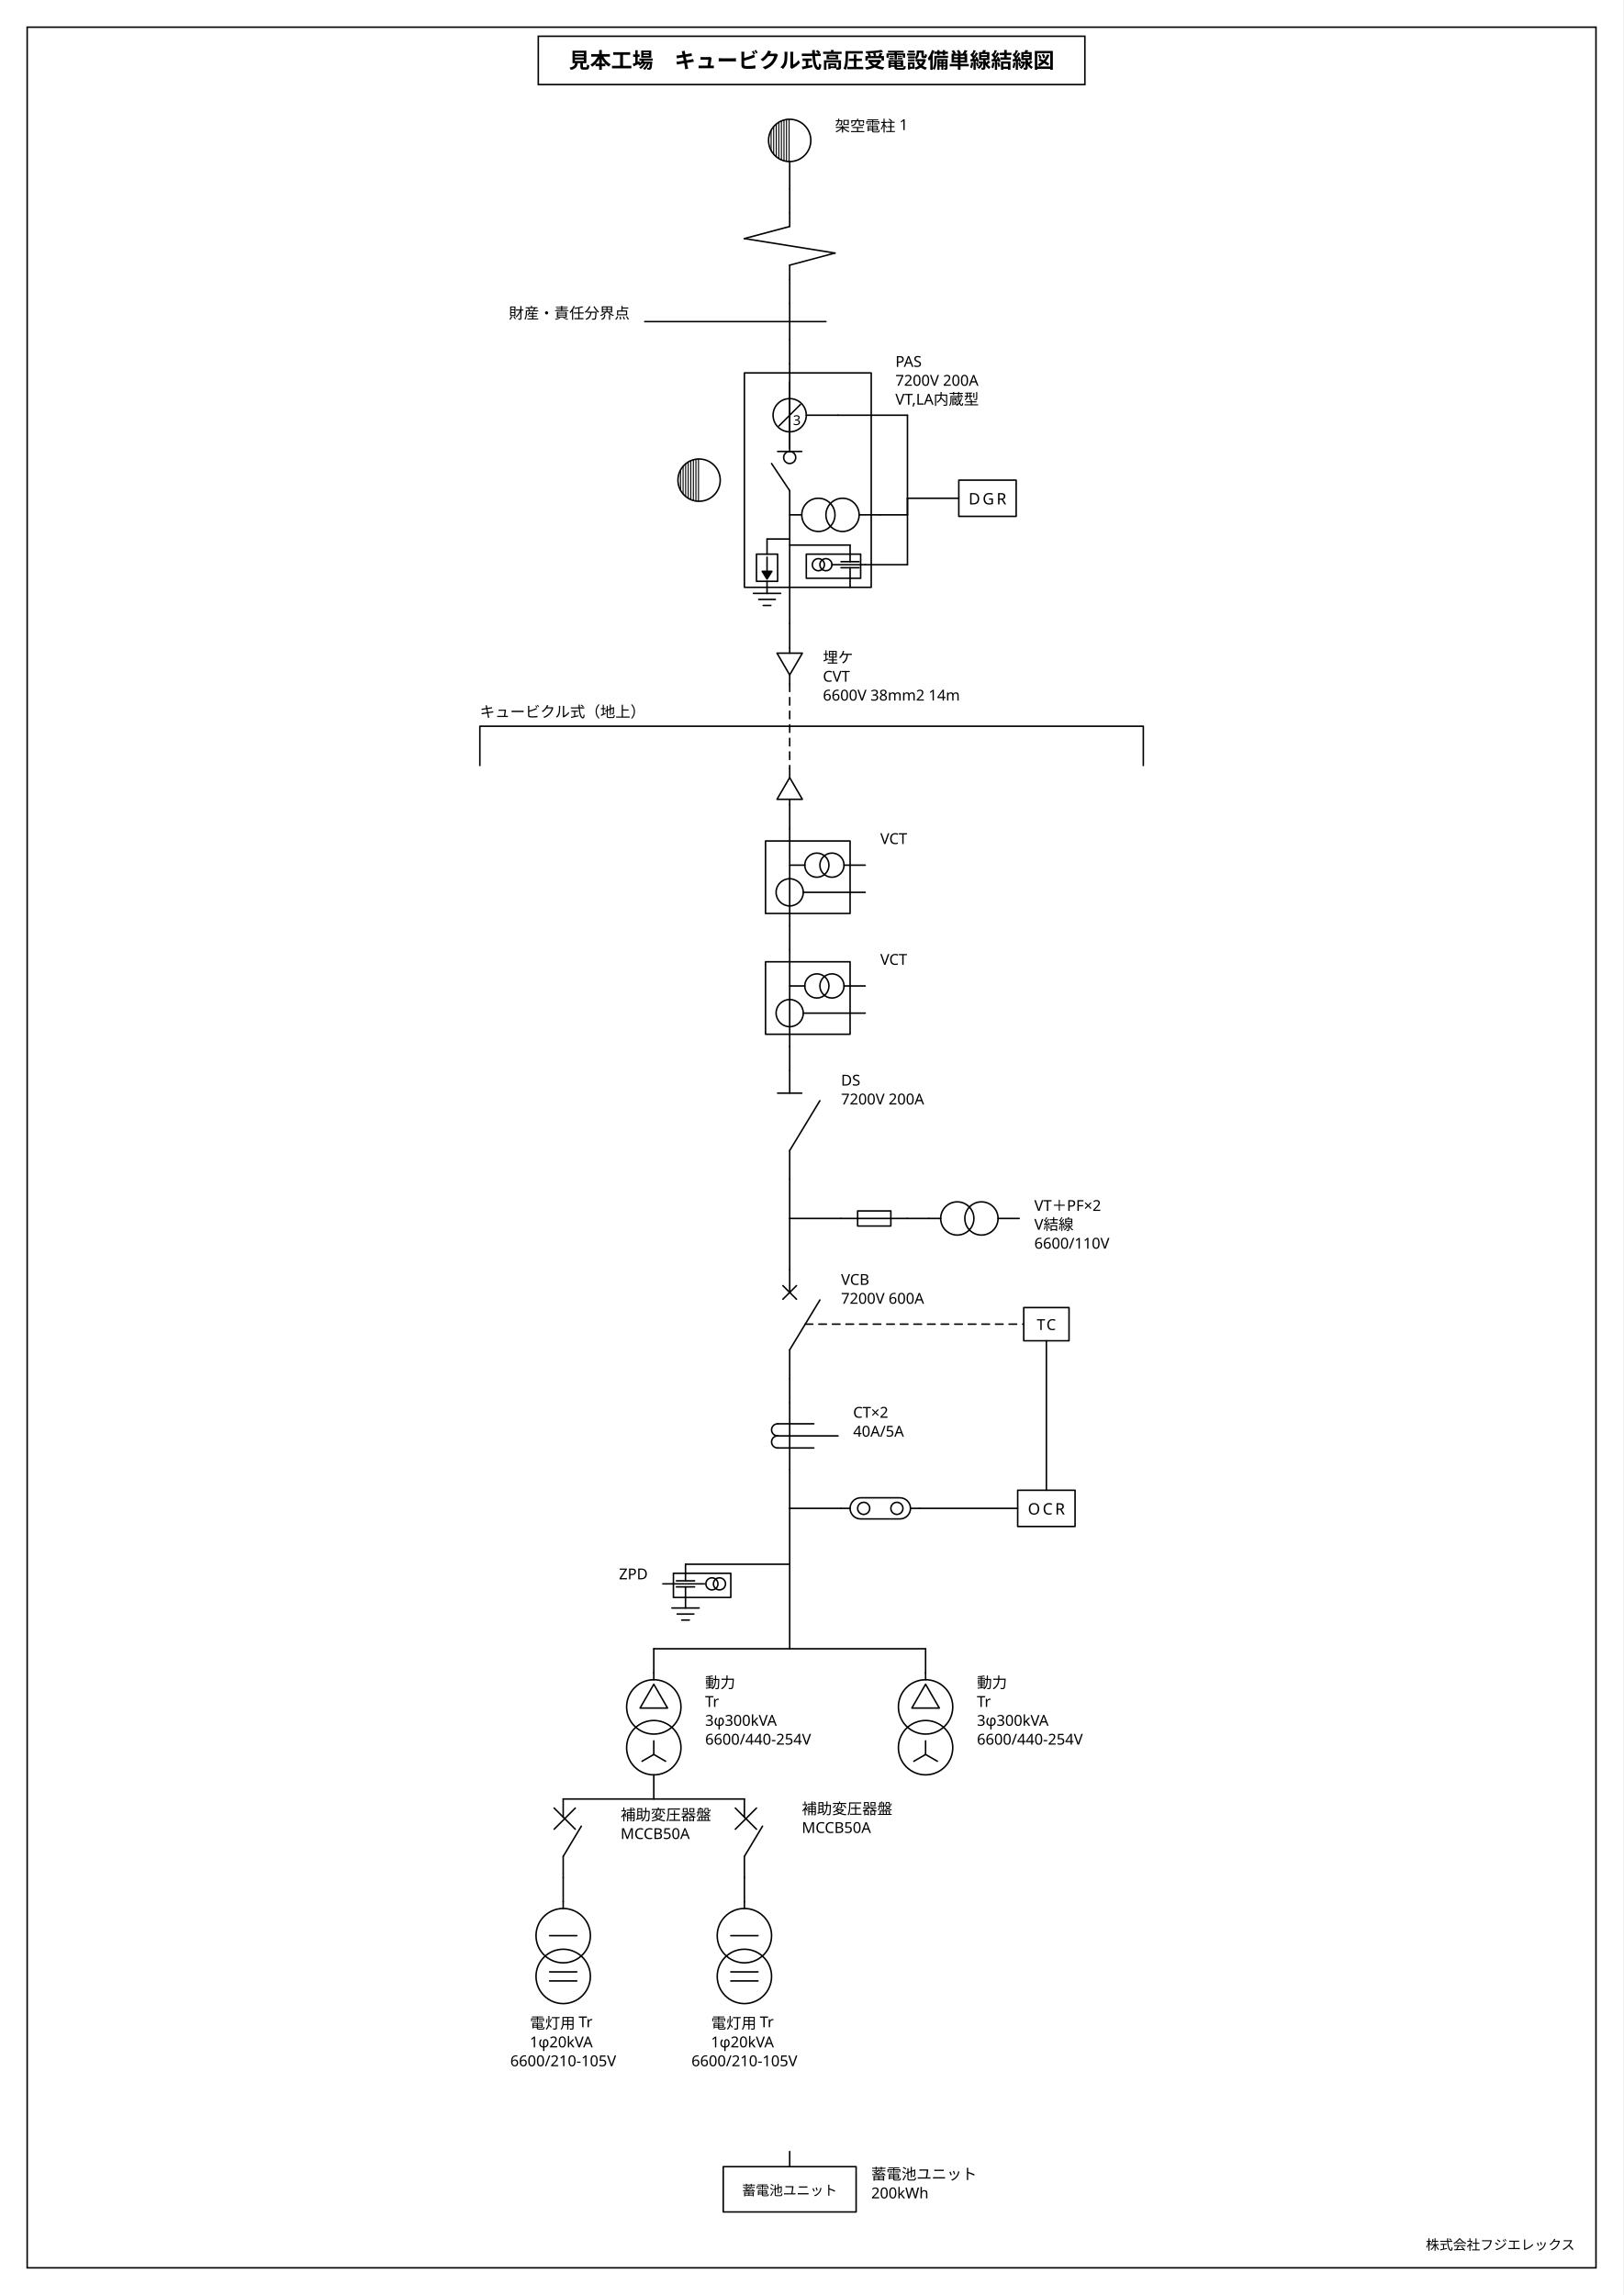
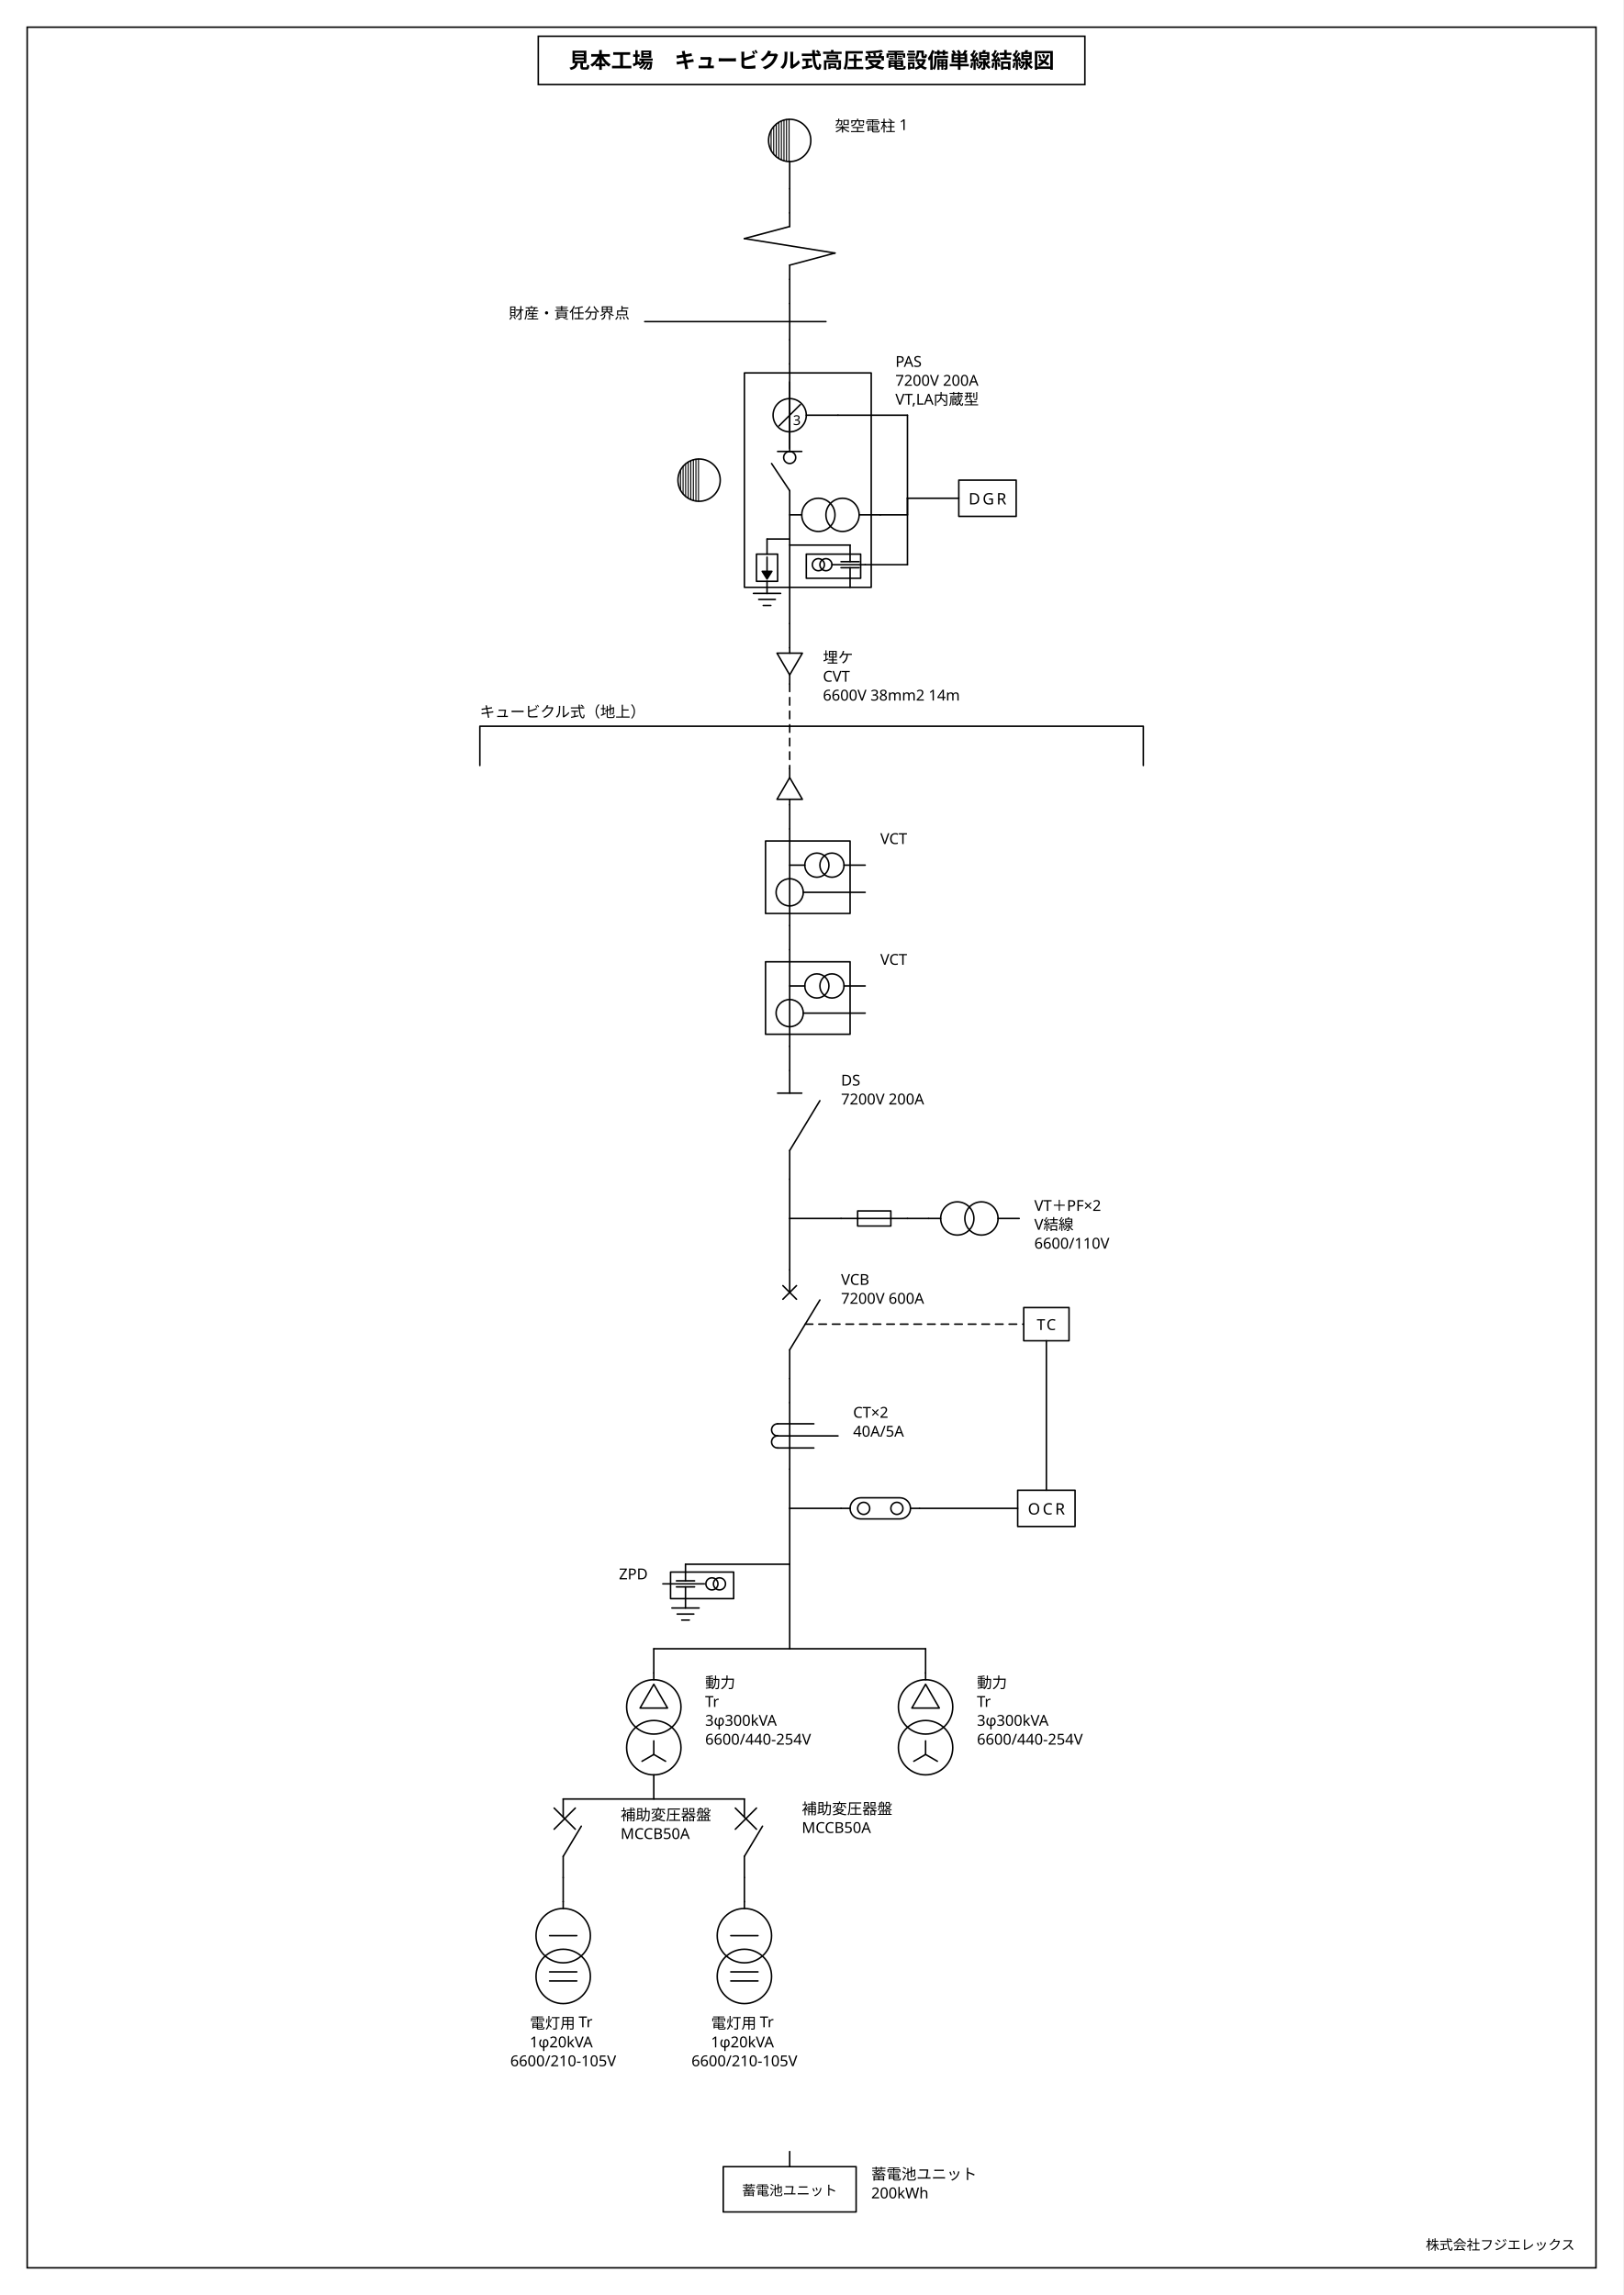
<svg xmlns="http://www.w3.org/2000/svg" viewBox="0 0 1075 1520" width="1075" height="1520">
  <rect x="0" y="0" width="1075" height="1520" fill="#fff" />
  <g stroke="#000" fill="none">
    <rect x="18" y="18" width="1039" height="1484" stroke-width="1" />
    <rect x="356.5" y="24" width="362" height="32" stroke-width="1" />
  </g>
  <text x="537.5" y="45" font-size="14" font-weight="700" text-anchor="middle" font-family="IPAGothic, 'IPAゴシック', 'Noto Sans JP', 'Hiragino Kaku Gothic ProN', 'Yu Gothic', sans-serif" fill="#000">見本工場　キュービクル式高圧受電設備単線結線図</text>
  <text x="1043" y="1490" font-size="9" text-anchor="end" font-family="IPAGothic, 'IPAゴシック', 'Noto Sans JP', 'Hiragino Kaku Gothic ProN', 'Yu Gothic', sans-serif" fill="#000">株式会社フジエレックス</text>
  <g transform="translate(523 77) scale(1)">
    <g stroke="#000" fill="none" stroke-linecap="round" stroke-linejoin="round" color="#000">
      <path d="M -205.2 404 L 234.2 404 M -205.2 404 L -205.2 430 M 234.2 404 L 234.2 430" fill="none" stroke-width="1" />
      <text x="-205.2" y="398" font-size="10" font-family="IPAGothic, 'IPAゴシック', 'Noto Sans JP', 'Hiragino Kaku Gothic ProN', 'Yu Gothic', sans-serif" fill="currentColor" stroke="none">キュービクル式（地上）</text>
      <line x1="0" y1="48" x2="0" y2="64" stroke-width="1" />
      <line x1="0" y1="108" x2="0" y2="124" stroke-width="1" />
      <line x1="0" y1="148" x2="0" y2="164" stroke-width="1" />
      <line x1="0" y1="280" x2="-15" y2="280" stroke-width="1" />
      <line x1="0" y1="284" x2="40" y2="284" stroke-width="1" />
      <line x1="32" y1="198" x2="78" y2="198" stroke-width="1" />
      <line x1="78" y1="198" x2="78" y2="253" stroke-width="1" />
      <line x1="60" y1="264" x2="78" y2="264" stroke-width="1" />
      <line x1="78" y1="264" x2="78" y2="253" stroke-width="1" />
      <line x1="50" y1="297" x2="78" y2="297" stroke-width="1" />
      <line x1="78" y1="297" x2="78" y2="253" stroke-width="1" />
      <line x1="78" y1="253" x2="112" y2="253" stroke-width="1" />
      <line x1="0" y1="336" x2="0" y2="352" stroke-width="1" />
      <line x1="0" y1="376" x2="0" y2="432" stroke-width="1" stroke-dasharray="5 4" />
      <line x1="0" y1="456" x2="0" y2="472" stroke-width="1" />
      <line x1="0" y1="536" x2="0" y2="552" stroke-width="1" />
      <line x1="0" y1="616" x2="0" y2="632" stroke-width="1" />
      <line x1="0" y1="704" x2="0" y2="730" stroke-width="1" />
      <line x1="0" y1="730" x2="34" y2="730" stroke-width="1" />
      <line x1="78" y1="730" x2="92" y2="730" stroke-width="1" />
      <line x1="0" y1="730" x2="0" y2="764" stroke-width="1" />
      <line x1="0" y1="836" x2="0" y2="852" stroke-width="1" />
      <line x1="0" y1="896" x2="0" y2="922" stroke-width="1" />
      <line x1="0" y1="922" x2="34" y2="922" stroke-width="1" />
      <line x1="86" y1="922" x2="151" y2="922" stroke-width="1" />
      <line x1="10.303" y1="800" x2="155" y2="800" stroke-width="1" stroke-dasharray="5 4" />
      <line x1="170" y1="811" x2="170" y2="910" stroke-width="1" />
      <line x1="0" y1="922" x2="0" y2="959" stroke-width="1" />
      <line x1="0" y1="959" x2="-69" y2="959" stroke-width="1" />
      <line x1="0" y1="959" x2="0" y2="1015" stroke-width="1" />
      <line x1="-90" y1="1015" x2="90" y2="1015" stroke-width="1" />
      <line x1="-90" y1="1015" x2="-90" y2="1031" stroke-width="1" />
      <line x1="90" y1="1015" x2="90" y2="1031" stroke-width="1" />
      <line x1="-90" y1="1098.5" x2="-90" y2="1114.5" stroke-width="1" />
      <line x1="-150" y1="1114.5" x2="-30" y2="1114.5" stroke-width="1" />
      <line x1="-150" y1="1166.5" x2="-150" y2="1182.5" stroke-width="1" />
      <line x1="-30" y1="1166.5" x2="-30" y2="1182.5" stroke-width="1" />
      <g transform="translate(-16 0)">
        <circle cx="16" cy="16" r="14" fill="none" stroke-width="1" />
        <line x1="3.7" y1="9.313" x2="3.7" y2="22.687" stroke-width="0.7" />
        <line x1="5.4" y1="6.855" x2="5.4" y2="25.145" stroke-width="0.7" />
        <line x1="7.1" y1="5.193" x2="7.1" y2="26.807" stroke-width="0.7" />
        <line x1="8.8" y1="3.993" x2="8.8" y2="28.007" stroke-width="0.7" />
        <line x1="10.5" y1="3.126" x2="10.5" y2="28.874" stroke-width="0.7" />
        <line x1="12.2" y1="2.526" x2="12.2" y2="29.474" stroke-width="0.7" />
        <line x1="13.9" y1="2.158" x2="13.9" y2="29.842" stroke-width="0.7" />
        <line x1="15.6" y1="2.006" x2="15.6" y2="29.994" stroke-width="0.7" />
        <line x1="16" y1="30" x2="16" y2="48" stroke-width="1" />
      </g>
      <text x="30" y="10" font-size="10" text-anchor="start" font-family="IPAGothic, 'IPAゴシック', 'Noto Sans JP', 'Hiragino Kaku Gothic ProN', 'Yu Gothic', sans-serif" fill="currentColor" stroke="none">
        <tspan x="30" dy="0">架空電柱 1</tspan>
      </text>
      <g transform="translate(-30 64)">
        <line x1="30" y1="0" x2="30" y2="9" stroke-width="1" />
        <line x1="30" y1="9" x2="0" y2="17" stroke-width="1" />
        <line x1="0" y1="17" x2="60" y2="26.6" stroke-width="1" />
        <line x1="60" y1="26.6" x2="30" y2="34.6" stroke-width="1" />
        <line x1="30" y1="34.6" x2="30" y2="44" stroke-width="1" />
      </g>
      <g transform="translate(-96 124)">
        <line x1="96" y1="0" x2="96" y2="24" stroke-width="1" />
        <line x1="0" y1="12" x2="120" y2="12" stroke-width="1" />
      </g>
      <text x="-106" y="134" font-size="10" text-anchor="end" font-family="IPAGothic, 'IPAゴシック', 'Noto Sans JP', 'Hiragino Kaku Gothic ProN', 'Yu Gothic', sans-serif" fill="currentColor" stroke="none">
        <tspan x="-106" dy="0">財産・責任分界点</tspan>
      </text>
      <g transform="translate(-36 164)">
        <line x1="36" y1="0" x2="36" y2="6" stroke-width="1" />
        <rect x="6" y="6" width="84" height="142" fill="none" stroke-width="1" />
        <line x1="36" y1="6" x2="36" y2="58" stroke-width="1" />
        <line x1="28" y1="58" x2="44" y2="58" stroke-width="1" />
        <circle cx="36" cy="62" r="4" fill="none" stroke-width="1" />
        <line x1="36" y1="84" x2="24" y2="66" stroke-width="1" />
        <line x1="36" y1="84" x2="36" y2="172" stroke-width="1" />
      </g>
      <text x="70" y="166" font-size="10" text-anchor="start" font-family="IPAGothic, 'IPAゴシック', 'Noto Sans JP', 'Hiragino Kaku Gothic ProN', 'Yu Gothic', sans-serif" fill="currentColor" stroke="none">
        <tspan x="70" dy="0">PAS</tspan>
        <tspan x="70" dy="12.5">7200V 200A</tspan>
        <tspan x="70" dy="12.5">VT,LA内蔵型</tspan>
      </text>
      <g transform="translate(-76 225)">
        <circle cx="16" cy="16" r="14" fill="none" stroke-width="1" />
        <line x1="3.7" y1="9.313" x2="3.7" y2="22.687" stroke-width="0.7" />
        <line x1="5.4" y1="6.855" x2="5.4" y2="25.145" stroke-width="0.7" />
        <line x1="7.1" y1="5.193" x2="7.1" y2="26.807" stroke-width="0.7" />
        <line x1="8.8" y1="3.993" x2="8.8" y2="28.007" stroke-width="0.7" />
        <line x1="10.5" y1="3.126" x2="10.5" y2="28.874" stroke-width="0.7" />
        <line x1="12.2" y1="2.526" x2="12.2" y2="29.474" stroke-width="0.7" />
        <line x1="13.9" y1="2.158" x2="13.9" y2="29.842" stroke-width="0.7" />
        <line x1="15.6" y1="2.006" x2="15.6" y2="29.994" stroke-width="0.7" />
      </g>
      <g transform="translate(-20 176)">
        <line x1="20" y1="0" x2="20" y2="44" stroke-width="1" />
        <circle cx="20" cy="22" r="11" fill="none" stroke-width="1" />
        <line x1="12.929" y1="29.071" x2="27.071" y2="14.929" stroke-width="1" />
        <text x="24.75" y="25" font-size="9" text-anchor="middle" dominant-baseline="central" font-family="IPAGothic, 'IPAゴシック', 'Noto Sans JP', 'Hiragino Kaku Gothic ProN', 'Yu Gothic', sans-serif" fill="currentColor" stroke="none">3</text>
        <line x1="31" y1="22" x2="52" y2="22" stroke-width="1" />
      </g>
      <g transform="translate(0 249)">
        <line x1="0" y1="15" x2="8" y2="15" stroke-width="1" />
        <circle cx="19" cy="15" r="11" fill="none" stroke-width="1" />
        <circle cx="35" cy="15" r="11" fill="none" stroke-width="1" />
        <line x1="46" y1="15" x2="60" y2="15" stroke-width="1" />
      </g>
      <g transform="translate(-35 280)">
        <line x1="20" y1="0" x2="20" y2="10" stroke-width="1" />
        <rect x="13" y="10" width="14" height="18" fill="none" stroke-width="1" />
        <line x1="20" y1="12" x2="20" y2="23" stroke-width="1" />
        <polygon points="16.8,21.38 20,26.5 23.2,21.38" fill="currentColor" stroke-width="1" />
        <line x1="20" y1="28" x2="20" y2="36" stroke-width="1" />
        <line x1="11" y1="36" x2="29" y2="36" stroke-width="1" />
        <line x1="14.5" y1="40" x2="25.5" y2="40" stroke-width="1" />
        <line x1="17.5" y1="44" x2="22.5" y2="44" stroke-width="1" />
      </g>
      <g transform="translate(10 284)">
        <line x1="30" y1="0" x2="30" y2="11" stroke-width="1" />
        <rect x="1" y="6" width="36" height="16" fill="none" stroke-width="1" />
        <line x1="24" y1="11" x2="36" y2="11" stroke-width="1" />
        <line x1="24" y1="15" x2="36" y2="15" stroke-width="1" />
        <line x1="30" y1="15" x2="30" y2="28" stroke-width="1" />
        <line x1="18" y1="13" x2="40" y2="13" stroke-width="1" />
        <circle cx="9" cy="13" r="4" fill="none" stroke-width="1" />
        <circle cx="14" cy="13" r="4" fill="none" stroke-width="1" />
      </g>
      <g transform="translate(112 241)">
        <rect x="0" y="0" width="38" height="24" fill="none" stroke-width="1" />
        <text x="19" y="12" font-size="10.5" text-anchor="middle" dominant-baseline="central" font-family="IPAGothic, 'IPAゴシック', 'Noto Sans JP', 'Hiragino Kaku Gothic ProN', 'Yu Gothic', sans-serif" letter-spacing="1.6" fill="currentColor" stroke="none">DGR</text>
      </g>
      <g transform="translate(-12 352)">
        <line x1="12" y1="0" x2="12" y2="3.6" stroke-width="1" />
        <polygon points="3.6,3.6 20.4,3.6 12,18" fill="none" stroke-width="1" />
        <line x1="12" y1="18" x2="12" y2="24" stroke-width="1" />
      </g>
      <text x="22" y="362" font-size="10" text-anchor="start" font-family="IPAGothic, 'IPAゴシック', 'Noto Sans JP', 'Hiragino Kaku Gothic ProN', 'Yu Gothic', sans-serif" fill="currentColor" stroke="none">
        <tspan x="22" dy="0">埋ケ</tspan>
        <tspan x="22" dy="12.5">CVT</tspan>
        <tspan x="22" dy="12.5">6600V 38mm2 14m</tspan>
      </text>
      <g transform="translate(-12 432) rotate(180 12 12)">
        <line x1="12" y1="0" x2="12" y2="3.6" stroke-width="1" />
        <polygon points="3.6,3.6 20.4,3.6 12,18" fill="none" stroke-width="1" />
        <line x1="12" y1="18" x2="12" y2="24" stroke-width="1" />
      </g>
      <g transform="translate(-22 472)">
        <line x1="22" y1="0" x2="22" y2="64" stroke-width="1" />
        <rect x="6" y="8" width="56" height="48" fill="none" stroke-width="1" />
        <line x1="22" y1="24" x2="32" y2="24" stroke-width="1" />
        <circle cx="40" cy="24" r="8" fill="none" stroke-width="1" />
        <circle cx="50" cy="24" r="8" fill="none" stroke-width="1" />
        <line x1="58" y1="24" x2="72" y2="24" stroke-width="1" />
        <circle cx="22" cy="42" r="9" fill="none" stroke-width="1" />
        <line x1="31" y1="42" x2="72" y2="42" stroke-width="1" />
      </g>
      <text x="60" y="482" font-size="10" text-anchor="start" font-family="IPAGothic, 'IPAゴシック', 'Noto Sans JP', 'Hiragino Kaku Gothic ProN', 'Yu Gothic', sans-serif" fill="currentColor" stroke="none">
        <tspan x="60" dy="0">VCT</tspan>
      </text>
      <g transform="translate(-22 552)">
        <line x1="22" y1="0" x2="22" y2="64" stroke-width="1" />
        <rect x="6" y="8" width="56" height="48" fill="none" stroke-width="1" />
        <line x1="22" y1="24" x2="32" y2="24" stroke-width="1" />
        <circle cx="40" cy="24" r="8" fill="none" stroke-width="1" />
        <circle cx="50" cy="24" r="8" fill="none" stroke-width="1" />
        <line x1="58" y1="24" x2="72" y2="24" stroke-width="1" />
        <circle cx="22" cy="42" r="9" fill="none" stroke-width="1" />
        <line x1="31" y1="42" x2="72" y2="42" stroke-width="1" />
      </g>
      <text x="60" y="562" font-size="10" text-anchor="start" font-family="IPAGothic, 'IPAゴシック', 'Noto Sans JP', 'Hiragino Kaku Gothic ProN', 'Yu Gothic', sans-serif" fill="currentColor" stroke="none">
        <tspan x="60" dy="0">VCT</tspan>
      </text>
      <g transform="translate(-24 632)">
        <line x1="24" y1="0" x2="24" y2="15" stroke-width="1" />
        <line x1="16" y1="15" x2="32" y2="15" stroke-width="1" />
        <line x1="24" y1="53" x2="44" y2="20" stroke-width="1" />
        <line x1="24" y1="53" x2="24" y2="72" stroke-width="1" />
      </g>
      <text x="34" y="642" font-size="10" text-anchor="start" font-family="IPAGothic, 'IPAゴシック', 'Noto Sans JP', 'Hiragino Kaku Gothic ProN', 'Yu Gothic', sans-serif" fill="currentColor" stroke="none">
        <tspan x="34" dy="0">DS</tspan>
        <tspan x="34" dy="12.5">7200V 200A</tspan>
      </text>
      <g transform="translate(36 708) rotate(-90 20 22)">
        <line x1="20" y1="0" x2="20" y2="44" stroke-width="1" />
        <rect x="15" y="11" width="10" height="22" fill="none" stroke-width="1" />
      </g>
      <g transform="translate(92 715)">
        <line x1="0" y1="15" x2="8" y2="15" stroke-width="1" />
        <circle cx="19" cy="15" r="11" fill="none" stroke-width="1" />
        <circle cx="35" cy="15" r="11" fill="none" stroke-width="1" />
        <line x1="46" y1="15" x2="60" y2="15" stroke-width="1" />
      </g>
      <text x="162" y="725" font-size="10" text-anchor="start" font-family="IPAGothic, 'IPAゴシック', 'Noto Sans JP', 'Hiragino Kaku Gothic ProN', 'Yu Gothic', sans-serif" fill="currentColor" stroke="none">
        <tspan x="162" dy="0">VT＋PF×2</tspan>
        <tspan x="162" dy="12.5">V結線</tspan>
        <tspan x="162" dy="12.5">6600/110V</tspan>
      </text>
      <g transform="translate(-24 764)">
        <line x1="24" y1="0" x2="24" y2="15" stroke-width="1" />
        <line x1="19.5" y1="10.5" x2="28.5" y2="19.5" stroke-width="1" />
        <line x1="28.5" y1="10.5" x2="19.5" y2="19.5" stroke-width="1" />
        <line x1="24" y1="53" x2="44" y2="20" stroke-width="1" />
        <line x1="24" y1="53" x2="24" y2="72" stroke-width="1" />
      </g>
      <text x="34" y="774" font-size="10" text-anchor="start" font-family="IPAGothic, 'IPAゴシック', 'Noto Sans JP', 'Hiragino Kaku Gothic ProN', 'Yu Gothic', sans-serif" fill="currentColor" stroke="none">
        <tspan x="34" dy="0">VCB</tspan>
        <tspan x="34" dy="12.5">7200V 600A</tspan>
      </text>
      <g transform="translate(-24 852)">
        <line x1="24" y1="0" x2="24" y2="44" stroke-width="1" />
        <line x1="16" y1="14" x2="40" y2="14" stroke-width="1" />
        <line x1="16" y1="30" x2="40" y2="30" stroke-width="1" />
        <line x1="16" y1="22" x2="56" y2="22" stroke-width="1" />
        <path d="M 16 14 A 4 4 0 0 0 16 22" fill="none" stroke-width="1" />
        <path d="M 16 22 A 4 4 0 0 0 16 30" fill="none" stroke-width="1" />
      </g>
      <text x="42" y="862" font-size="10" text-anchor="start" font-family="IPAGothic, 'IPAゴシック', 'Noto Sans JP', 'Hiragino Kaku Gothic ProN', 'Yu Gothic', sans-serif" fill="currentColor" stroke="none">
        <tspan x="42" dy="0">CT×2</tspan>
        <tspan x="42" dy="12.5">40A/5A</tspan>
      </text>
      <g transform="translate(34 911)">
        <line x1="0" y1="11" x2="6" y2="11" stroke-width="1" />
        <rect x="6" y="4" width="40" height="14" rx="7" fill="none" stroke-width="1" />
        <circle cx="15" cy="11" r="4" fill="none" stroke-width="1" />
        <circle cx="37" cy="11" r="4" fill="none" stroke-width="1" />
        <line x1="46" y1="11" x2="52" y2="11" stroke-width="1" />
      </g>
      <g transform="translate(151 910)">
        <rect x="0" y="0" width="38" height="24" fill="none" stroke-width="1" />
        <text x="19" y="12" font-size="10.5" text-anchor="middle" dominant-baseline="central" font-family="IPAGothic, 'IPAゴシック', 'Noto Sans JP', 'Hiragino Kaku Gothic ProN', 'Yu Gothic', sans-serif" letter-spacing="1.6" fill="currentColor" stroke="none">OCR</text>
      </g>
      <g transform="translate(155 789)">
        <rect x="0" y="0" width="30" height="22" fill="none" stroke-width="1" />
        <text x="15" y="11" font-size="10" text-anchor="middle" dominant-baseline="central" font-family="IPAGothic, 'IPAゴシック', 'Noto Sans JP', 'Hiragino Kaku Gothic ProN', 'Yu Gothic', sans-serif" letter-spacing="1" fill="currentColor" stroke="none">TC</text>
      </g>
      <g transform="translate(-84 959)">
        <line x1="15" y1="0" x2="15" y2="11" stroke-width="1" />
-         <rect x="7" y="6" width="38" height="16" fill="none" stroke-width="1" />
+         <rect x="5.1" y="5.2" width="41.8" height="17.6" fill="none" stroke-width="1" />
        <line x1="9" y1="11" x2="21" y2="11" stroke-width="1" />
        <line x1="9" y1="15" x2="21" y2="15" stroke-width="1" />
        <line x1="15" y1="15" x2="15" y2="29" stroke-width="1" />
        <line x1="6" y1="29" x2="24" y2="29" stroke-width="1" />
        <line x1="9.5" y1="33" x2="20.5" y2="33" stroke-width="1" />
        <line x1="12.5" y1="37" x2="17.5" y2="37" stroke-width="1" />
        <line x1="0" y1="13" x2="27.5" y2="13" stroke-width="1" />
        <circle cx="32.5" cy="13" r="4" fill="none" stroke-width="1" />
        <circle cx="37.5" cy="13" r="4" fill="none" stroke-width="1" />
      </g>
      <text x="-94" y="969" font-size="10" text-anchor="end" font-family="IPAGothic, 'IPAゴシック', 'Noto Sans JP', 'Hiragino Kaku Gothic ProN', 'Yu Gothic', sans-serif" fill="currentColor" stroke="none">
        <tspan x="-94" dy="0">ZPD</tspan>
      </text>
      <g transform="translate(-114 1031)">
        <line x1="24" y1="0" x2="24" y2="4.5" stroke-width="1" />
        <circle cx="24" cy="22.5" r="18" fill="none" stroke-width="1" />
        <circle cx="24" cy="49.5" r="18" fill="none" stroke-width="1" />
        <polygon points="24,7.5 33.093,23.25 14.907,23.25" fill="none" stroke-width="1" />
        <line x1="24" y1="54" x2="24" y2="45" stroke-width="1" />
        <line x1="24" y1="54" x2="31.794" y2="58.5" stroke-width="1" />
        <line x1="24" y1="54" x2="16.206" y2="58.5" stroke-width="1" />
      </g>
      <text x="-56" y="1041" font-size="10" text-anchor="start" font-family="IPAGothic, 'IPAゴシック', 'Noto Sans JP', 'Hiragino Kaku Gothic ProN', 'Yu Gothic', sans-serif" fill="currentColor" stroke="none">
        <tspan x="-56" dy="0">動力</tspan>
        <tspan x="-56" dy="12.5">Tr</tspan>
        <tspan x="-56" dy="12.5">3φ300kVA</tspan>
        <tspan x="-56" dy="12.5">6600/440-254V</tspan>
      </text>
      <g transform="translate(66 1031)">
        <line x1="24" y1="0" x2="24" y2="4.5" stroke-width="1" />
        <circle cx="24" cy="22.5" r="18" fill="none" stroke-width="1" />
        <circle cx="24" cy="49.5" r="18" fill="none" stroke-width="1" />
        <polygon points="24,7.5 33.093,23.25 14.907,23.25" fill="none" stroke-width="1" />
        <line x1="24" y1="54" x2="24" y2="45" stroke-width="1" />
        <line x1="24" y1="54" x2="31.794" y2="58.5" stroke-width="1" />
        <line x1="24" y1="54" x2="16.206" y2="58.5" stroke-width="1" />
      </g>
      <text x="124" y="1041" font-size="10" text-anchor="start" font-family="IPAGothic, 'IPAゴシック', 'Noto Sans JP', 'Hiragino Kaku Gothic ProN', 'Yu Gothic', sans-serif" fill="currentColor" stroke="none">
        <tspan x="124" dy="0">動力</tspan>
        <tspan x="124" dy="12.5">Tr</tspan>
        <tspan x="124" dy="12.5">3φ300kVA</tspan>
        <tspan x="124" dy="12.5">6600/440-254V</tspan>
      </text>
      <g transform="translate(-166 1114.5)">
        <line x1="16" y1="0" x2="16" y2="12" stroke-width="1" />
        <line x1="10" y1="6" x2="24" y2="20" stroke-width="1" />
        <line x1="24" y1="6" x2="10" y2="20" stroke-width="1" />
        <line x1="16" y1="38" x2="28" y2="18" stroke-width="1" />
        <line x1="16" y1="38" x2="16" y2="52" stroke-width="1" />
      </g>
      <text x="-112" y="1128.5" font-size="10" text-anchor="start" font-family="IPAGothic, 'IPAゴシック', 'Noto Sans JP', 'Hiragino Kaku Gothic ProN', 'Yu Gothic', sans-serif" fill="currentColor" stroke="none">
        <tspan x="-112" dy="0">補助変圧器盤</tspan>
        <tspan x="-112" dy="12.5">MCCB50A</tspan>
      </text>
      <g transform="translate(-174 1182.5)">
        <line x1="24" y1="0" x2="24" y2="4.5" stroke-width="1" />
        <circle cx="24" cy="22.5" r="18" fill="none" stroke-width="1" />
        <circle cx="24" cy="49.5" r="18" fill="none" stroke-width="1" />
        <line x1="15" y1="22.5" x2="33" y2="22.5" stroke-width="1" />
        <line x1="15" y1="46.5" x2="33" y2="46.5" stroke-width="1" />
        <line x1="15" y1="52.5" x2="33" y2="52.5" stroke-width="1" />
      </g>
      <text x="-150" y="1266.5" font-size="10" text-anchor="middle" font-family="IPAGothic, 'IPAゴシック', 'Noto Sans JP', 'Hiragino Kaku Gothic ProN', 'Yu Gothic', sans-serif" fill="currentColor" stroke="none">
        <tspan x="-150" dy="0">電灯用 Tr</tspan>
        <tspan x="-150" dy="12.5">1φ20kVA</tspan>
        <tspan x="-150" dy="12.5">6600/210-105V</tspan>
      </text>
      <g transform="translate(-46 1114.5)">
        <line x1="16" y1="0" x2="16" y2="12" stroke-width="1" />
        <line x1="10" y1="6" x2="24" y2="20" stroke-width="1" />
        <line x1="24" y1="6" x2="10" y2="20" stroke-width="1" />
        <line x1="16" y1="38" x2="28" y2="18" stroke-width="1" />
        <line x1="16" y1="38" x2="16" y2="52" stroke-width="1" />
      </g>
      <text x="8" y="1124.5" font-size="10" text-anchor="start" font-family="IPAGothic, 'IPAゴシック', 'Noto Sans JP', 'Hiragino Kaku Gothic ProN', 'Yu Gothic', sans-serif" fill="currentColor" stroke="none">
        <tspan x="8" dy="0">補助変圧器盤</tspan>
        <tspan x="8" dy="12.5">MCCB50A</tspan>
      </text>
      <g transform="translate(-54 1182.5)">
        <line x1="24" y1="0" x2="24" y2="4.5" stroke-width="1" />
        <circle cx="24" cy="22.5" r="18" fill="none" stroke-width="1" />
        <circle cx="24" cy="49.5" r="18" fill="none" stroke-width="1" />
        <line x1="15" y1="22.5" x2="33" y2="22.5" stroke-width="1" />
        <line x1="15" y1="46.5" x2="33" y2="46.5" stroke-width="1" />
        <line x1="15" y1="52.5" x2="33" y2="52.5" stroke-width="1" />
      </g>
      <text x="-30" y="1266.5" font-size="10" text-anchor="middle" font-family="IPAGothic, 'IPAゴシック', 'Noto Sans JP', 'Hiragino Kaku Gothic ProN', 'Yu Gothic', sans-serif" fill="currentColor" stroke="none">
        <tspan x="-30" dy="0">電灯用 Tr</tspan>
        <tspan x="-30" dy="12.5">1φ20kVA</tspan>
        <tspan x="-30" dy="12.5">6600/210-105V</tspan>
      </text>
      <g transform="translate(-48 1348)">
        <line x1="48" y1="0" x2="48" y2="10" stroke-width="1" />
        <rect x="4" y="10" width="88" height="30" fill="none" stroke-width="1" />
        <text x="48" y="25" font-size="9" text-anchor="middle" dominant-baseline="central" font-family="IPAGothic, 'IPAゴシック', 'Noto Sans JP', 'Hiragino Kaku Gothic ProN', 'Yu Gothic', sans-serif" fill="currentColor" stroke="none">蓄電池ユニット</text>
      </g>
      <text x="54" y="1366.5" font-size="10" text-anchor="start" font-family="IPAGothic, 'IPAゴシック', 'Noto Sans JP', 'Hiragino Kaku Gothic ProN', 'Yu Gothic', sans-serif" fill="currentColor" stroke="none">
        <tspan x="54" dy="0">蓄電池ユニット</tspan>
        <tspan x="54" dy="12.5">200kWh</tspan>
      </text>
    </g>
  </g>
</svg>
